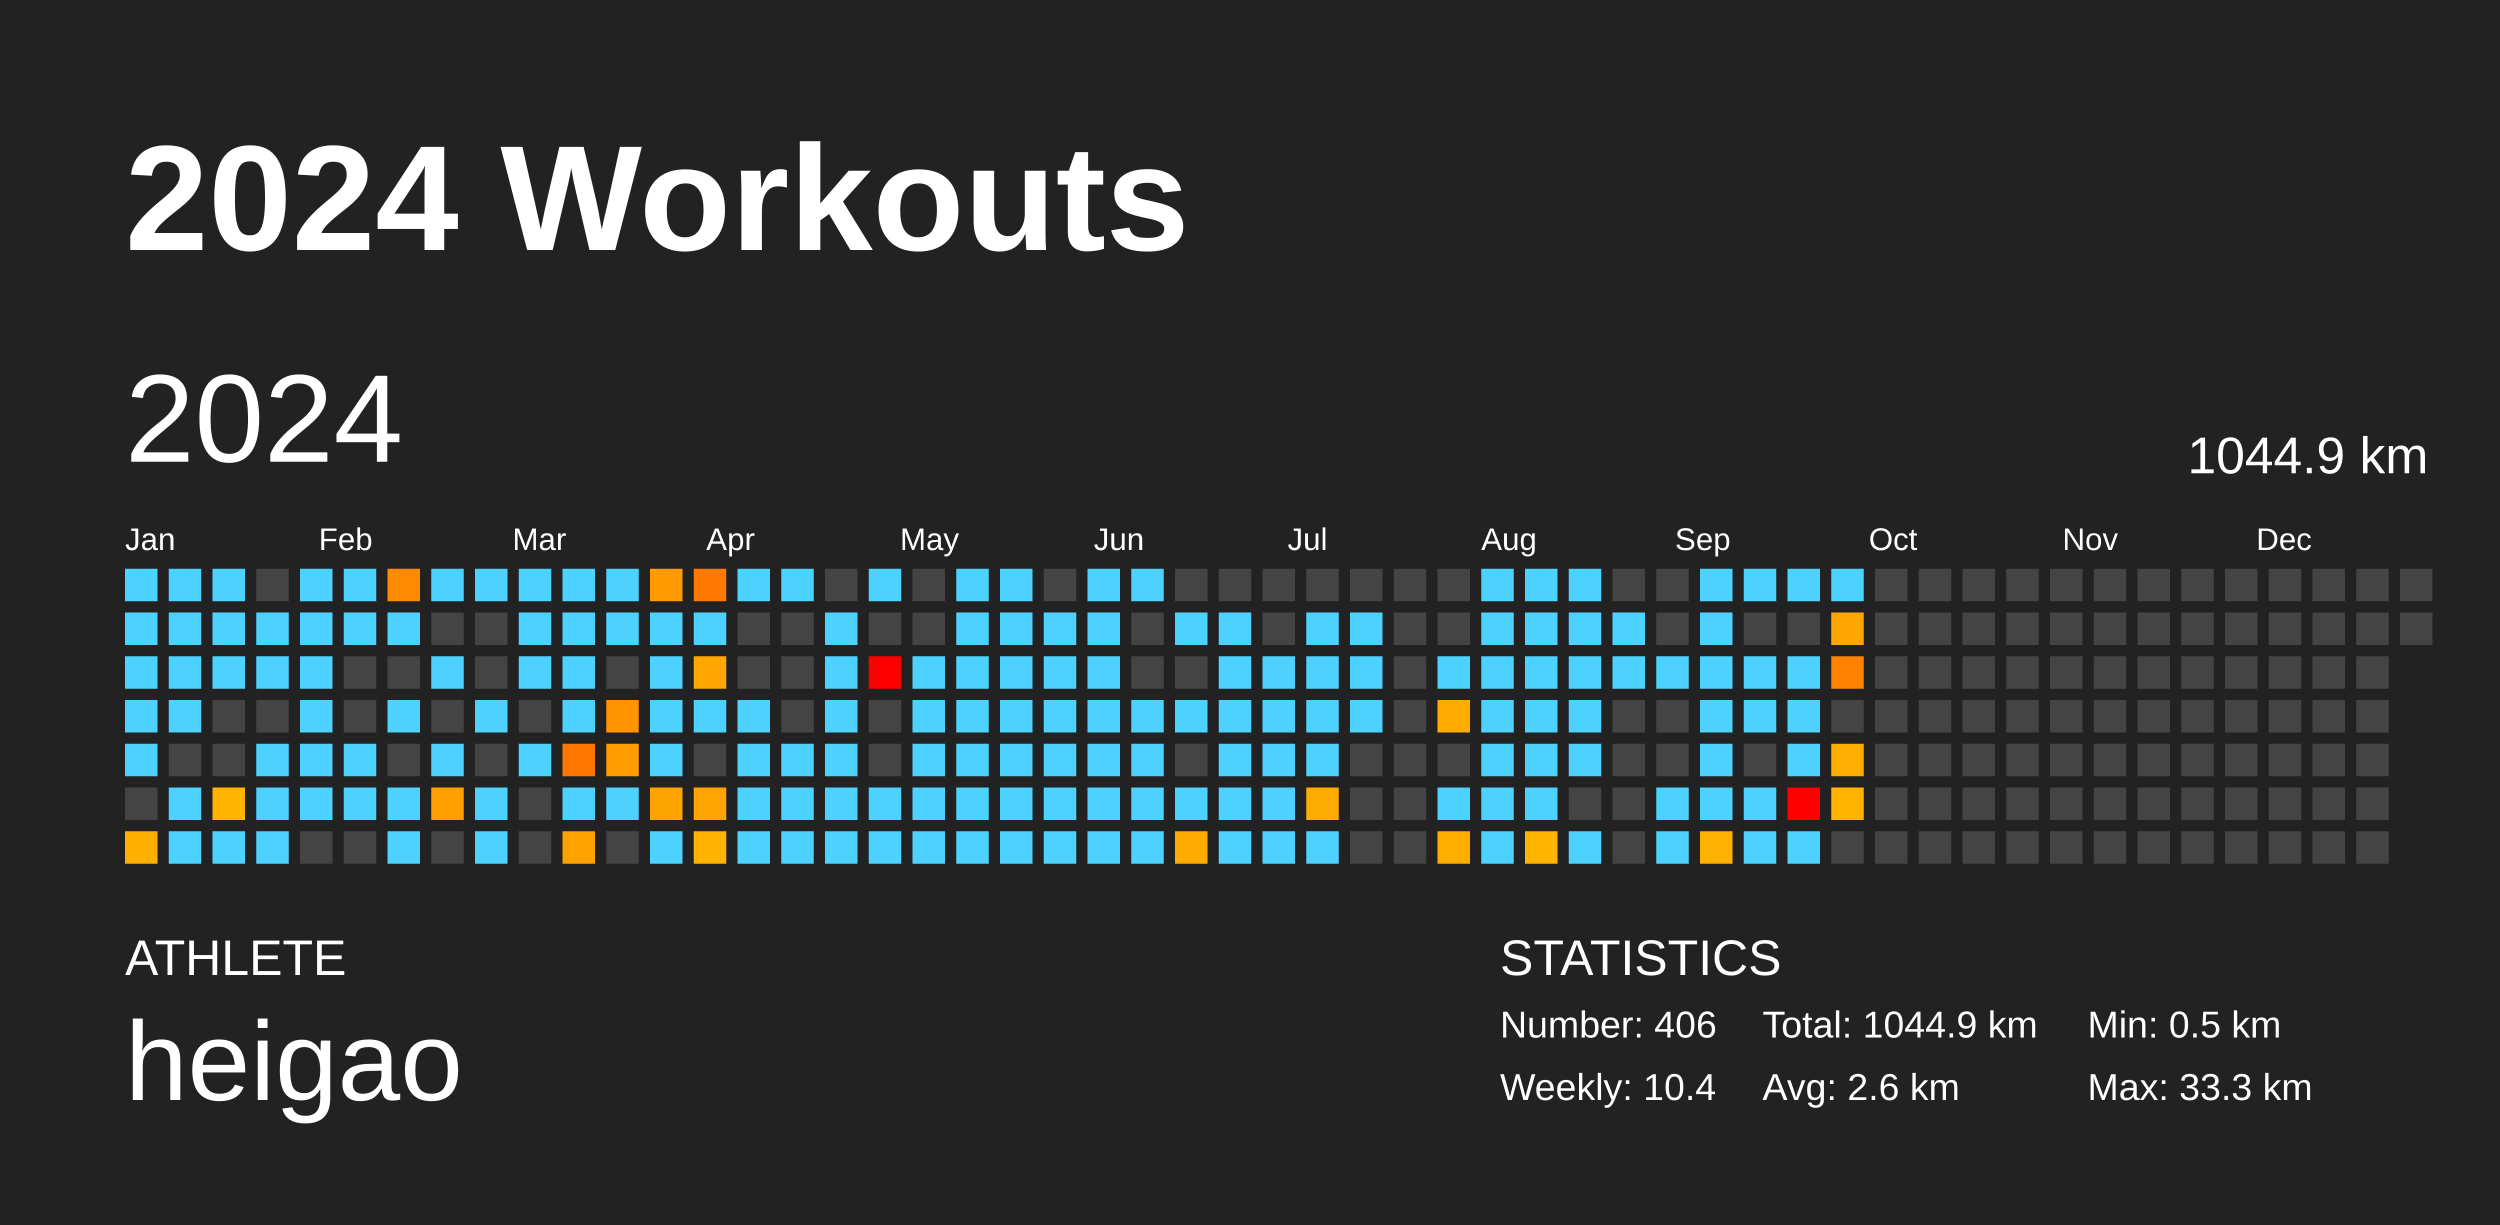
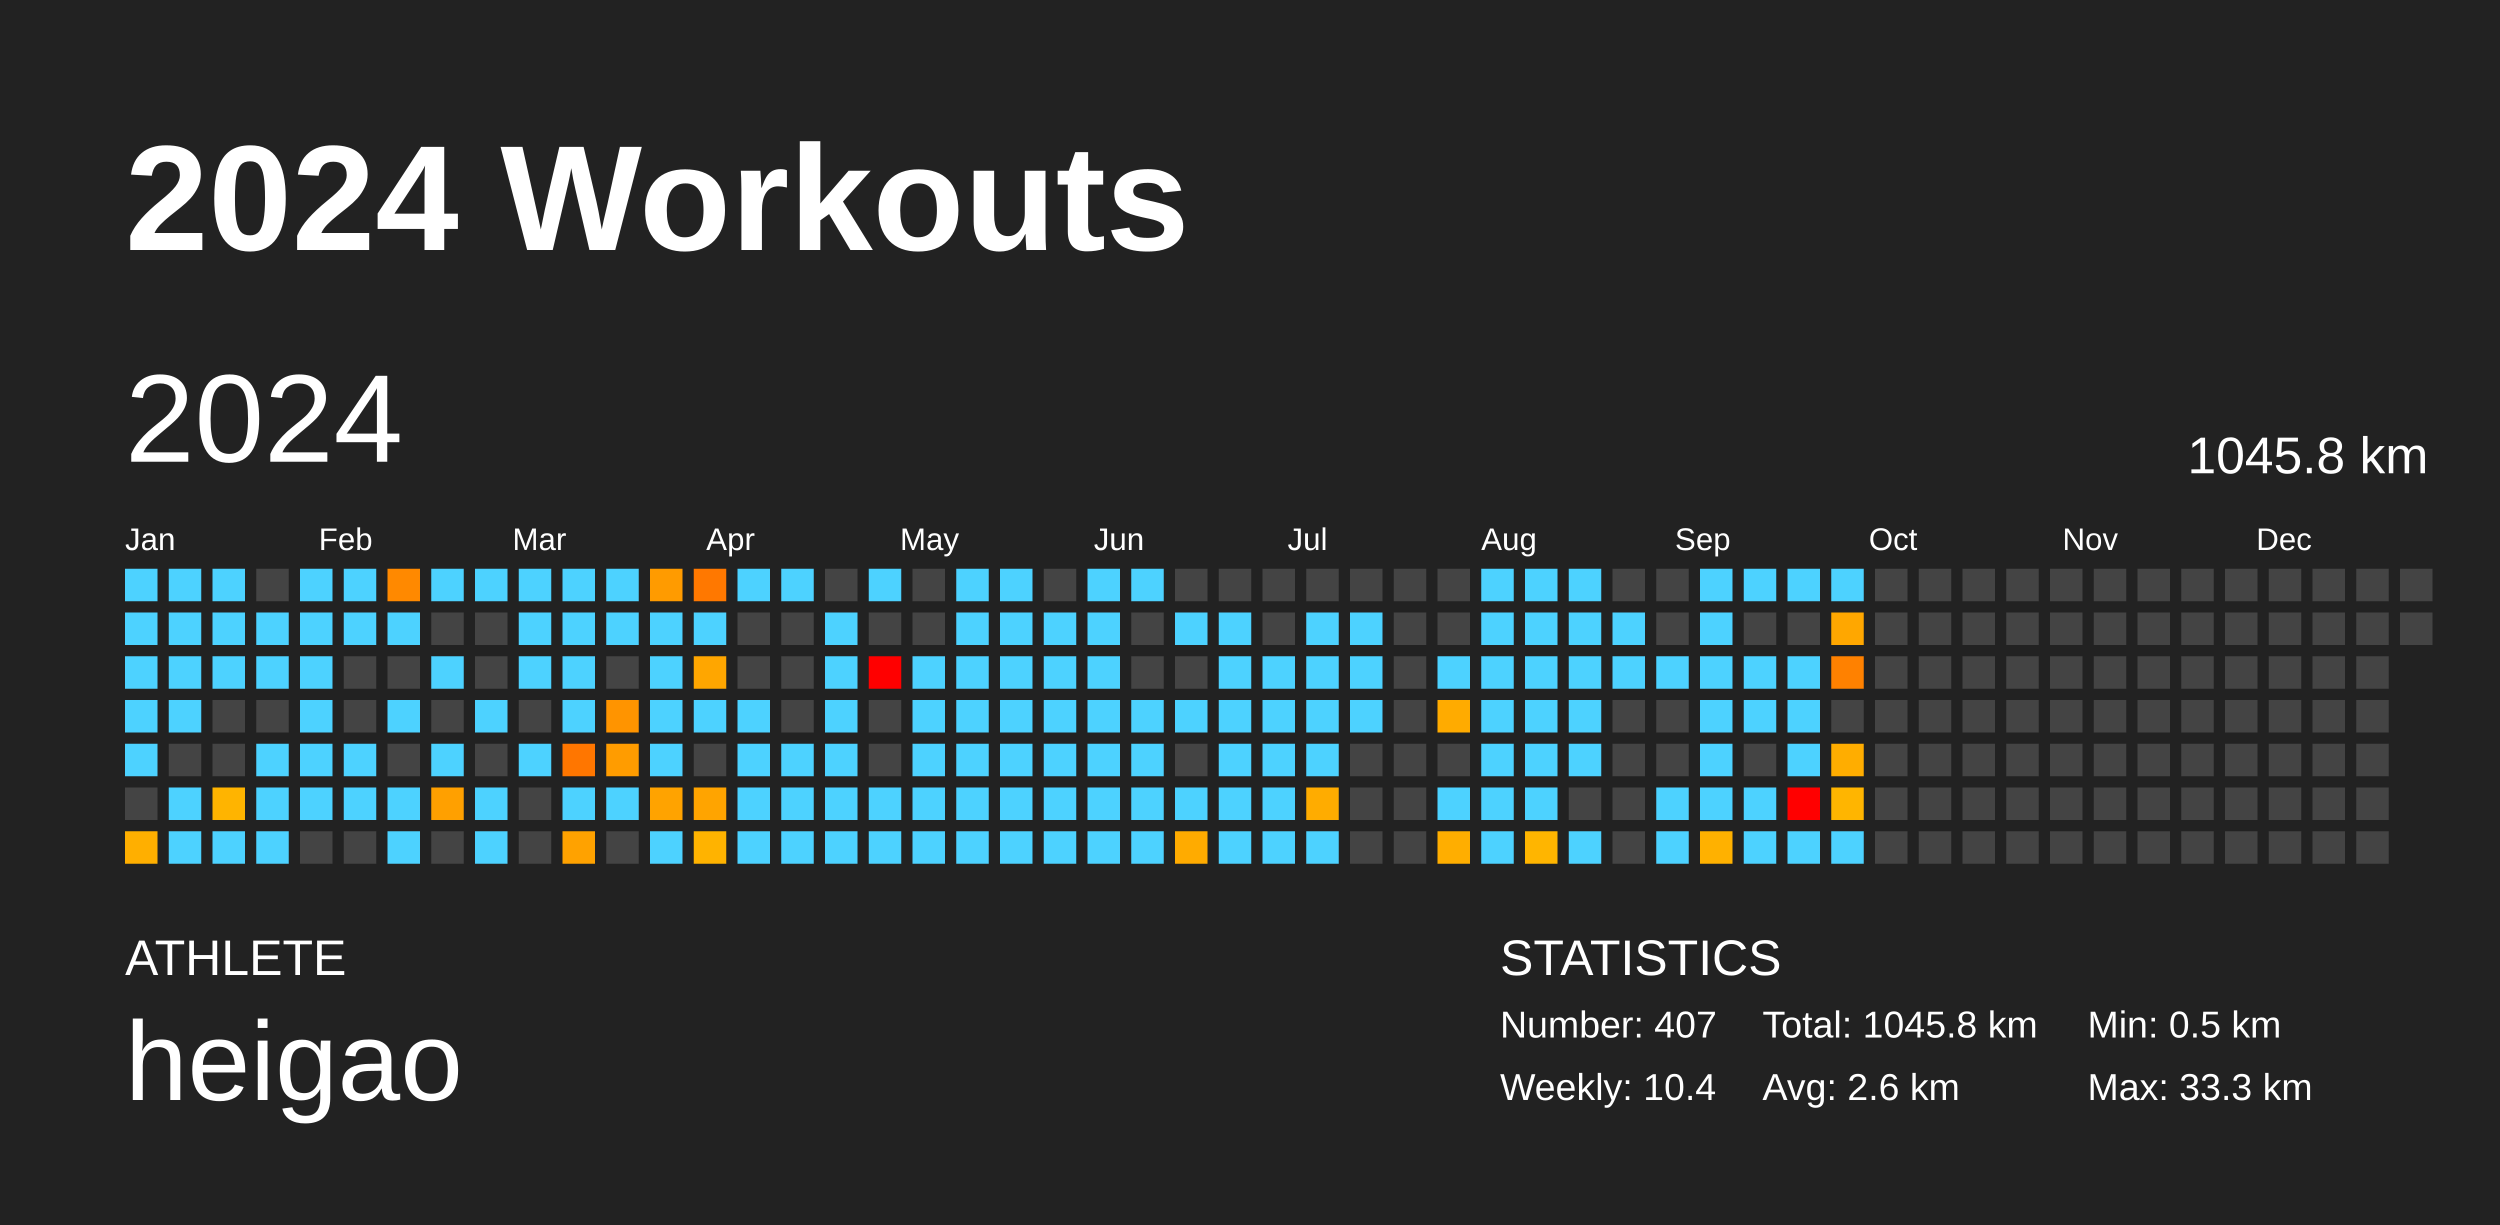
<svg xmlns="http://www.w3.org/2000/svg" baseProfile="full" height="98mm" version="1.1" viewBox="0,0,200,98" width="200mm">
  <defs />
  <rect fill="#222222" height="98" width="200" x="0" y="0" />
  <text fill="#FFFFFF" style="font-size:12px; font-family:Arial; font-weight:bold;" x="10" y="20">2024 Workouts</text>
  <text fill="#FFFFFF" style="font-size:4px; font-family:Arial" x="10" y="78">ATHLETE</text>
  <text fill="#FFFFFF" style="font-size:9px; font-family:Arial" x="10" y="88">heigao</text>
  <text fill="#FFFFFF" style="font-size:4px; font-family:Arial" x="120" y="78">STATISTICS</text>
-   <text fill="#FFFFFF" style="font-size:3px; font-family:Arial" x="120" y="83">Number: 406</text>
+   <text fill="#FFFFFF" style="font-size:3px; font-family:Arial" x="120" y="83">Number: 407</text>
  <text fill="#FFFFFF" style="font-size:3px; font-family:Arial" x="120" y="88">Weekly: 10.4</text>
-   <text fill="#FFFFFF" style="font-size:3px; font-family:Arial" x="141" y="83">Total: 1044.9 km</text>
+   <text fill="#FFFFFF" style="font-size:3px; font-family:Arial" x="141" y="83">Total: 1045.8 km</text>
  <text fill="#FFFFFF" style="font-size:3px; font-family:Arial" x="141" y="88">Avg: 2.6 km</text>
  <text fill="#FFFFFF" style="font-size:3px; font-family:Arial" x="167" y="83">Min: 0.5 km</text>
  <text fill="#FFFFFF" style="font-size:3px; font-family:Arial" x="167" y="88">Max: 33.3 km</text>
  <text dominant-baseline="hanging" fill="#FFFFFF" style="font-size:10.0px; font-family:Arial;" x="10" y="30">2024</text>
-   <text dominant-baseline="hanging" fill="#FFFFFF" style="font-size:4.125px; font-family:Arial;" x="175" y="35">1044.9 km</text>
+   <text dominant-baseline="hanging" fill="#FFFFFF" style="font-size:4.125px; font-family:Arial;" x="175" y="35">1045.8 km</text>
  <text fill="#FFFFFF" style="font-size:2.5px; font-family:Arial" x="10.0" y="44">Jan</text>
  <text fill="#FFFFFF" style="font-size:2.5px; font-family:Arial" x="25.5" y="44">Feb</text>
  <text fill="#FFFFFF" style="font-size:2.5px; font-family:Arial" x="41.0" y="44">Mar</text>
  <text fill="#FFFFFF" style="font-size:2.5px; font-family:Arial" x="56.5" y="44">Apr</text>
  <text fill="#FFFFFF" style="font-size:2.5px; font-family:Arial" x="72.0" y="44">May</text>
  <text fill="#FFFFFF" style="font-size:2.5px; font-family:Arial" x="87.5" y="44">Jun</text>
  <text fill="#FFFFFF" style="font-size:2.5px; font-family:Arial" x="103.0" y="44">Jul</text>
  <text fill="#FFFFFF" style="font-size:2.5px; font-family:Arial" x="118.5" y="44">Aug</text>
  <text fill="#FFFFFF" style="font-size:2.5px; font-family:Arial" x="134.0" y="44">Sep</text>
  <text fill="#FFFFFF" style="font-size:2.5px; font-family:Arial" x="149.5" y="44">Oct</text>
  <text fill="#FFFFFF" style="font-size:2.5px; font-family:Arial" x="165.0" y="44">Nov</text>
  <text fill="#FFFFFF" style="font-size:2.5px; font-family:Arial" x="180.5" y="44">Dec</text>
  <rect fill="#4dd2ff" height="2.6" width="2.6" x="10.0" y="45.5" />
  <rect fill="#4dd2ff" height="2.6" width="2.6" x="10.0" y="49.0" />
  <rect fill="#4dd2ff" height="2.6" width="2.6" x="10.0" y="52.5" />
  <rect fill="#4dd2ff" height="2.6" width="2.6" x="10.0" y="56.0" />
  <rect fill="#4dd2ff" height="2.6" width="2.6" x="10.0" y="59.5" />
  <rect fill="#444444" height="2.6" width="2.6" x="10.0" y="63.0" />
  <rect fill="#ffaf00" height="2.6" width="2.6" x="10.0" y="66.5" />
  <rect fill="#4dd2ff" height="2.6" width="2.6" x="13.5" y="45.5" />
  <rect fill="#4dd2ff" height="2.6" width="2.6" x="13.5" y="49.0" />
  <rect fill="#4dd2ff" height="2.6" width="2.6" x="13.5" y="52.5" />
  <rect fill="#4dd2ff" height="2.6" width="2.6" x="13.5" y="56.0" />
  <rect fill="#444444" height="2.6" width="2.6" x="13.5" y="59.5" />
  <rect fill="#4dd2ff" height="2.6" width="2.6" x="13.5" y="63.0" />
  <rect fill="#4dd2ff" height="2.6" width="2.6" x="13.5" y="66.5" />
  <rect fill="#4dd2ff" height="2.6" width="2.6" x="17.0" y="45.5" />
  <rect fill="#4dd2ff" height="2.6" width="2.6" x="17.0" y="49.0" />
  <rect fill="#4dd2ff" height="2.6" width="2.6" x="17.0" y="52.5" />
  <rect fill="#444444" height="2.6" width="2.6" x="17.0" y="56.0" />
  <rect fill="#444444" height="2.6" width="2.6" x="17.0" y="59.5" />
  <rect fill="#ffb400" height="2.6" width="2.6" x="17.0" y="63.0" />
  <rect fill="#4dd2ff" height="2.6" width="2.6" x="17.0" y="66.5" />
  <rect fill="#444444" height="2.6" width="2.6" x="20.5" y="45.5" />
  <rect fill="#4dd2ff" height="2.6" width="2.6" x="20.5" y="49.0" />
  <rect fill="#4dd2ff" height="2.6" width="2.6" x="20.5" y="52.5" />
  <rect fill="#444444" height="2.6" width="2.6" x="20.5" y="56.0" />
  <rect fill="#4dd2ff" height="2.6" width="2.6" x="20.5" y="59.5" />
  <rect fill="#4dd2ff" height="2.6" width="2.6" x="20.5" y="63.0" />
  <rect fill="#4dd2ff" height="2.6" width="2.6" x="20.5" y="66.5" />
  <rect fill="#4dd2ff" height="2.6" width="2.6" x="24.0" y="45.5" />
  <rect fill="#4dd2ff" height="2.6" width="2.6" x="24.0" y="49.0" />
  <rect fill="#4dd2ff" height="2.6" width="2.6" x="24.0" y="52.5" />
  <rect fill="#4dd2ff" height="2.6" width="2.6" x="24.0" y="56.0" />
  <rect fill="#4dd2ff" height="2.6" width="2.6" x="24.0" y="59.5" />
  <rect fill="#4dd2ff" height="2.6" width="2.6" x="24.0" y="63.0" />
  <rect fill="#444444" height="2.6" width="2.6" x="24.0" y="66.5" />
  <rect fill="#4dd2ff" height="2.6" width="2.6" x="27.5" y="45.5" />
  <rect fill="#4dd2ff" height="2.6" width="2.6" x="27.5" y="49.0" />
  <rect fill="#444444" height="2.6" width="2.6" x="27.5" y="52.5" />
  <rect fill="#444444" height="2.6" width="2.6" x="27.5" y="56.0" />
  <rect fill="#4dd2ff" height="2.6" width="2.6" x="27.5" y="59.5" />
  <rect fill="#4dd2ff" height="2.6" width="2.6" x="27.5" y="63.0" />
  <rect fill="#444444" height="2.6" width="2.6" x="27.5" y="66.5" />
  <rect fill="#ff8900" height="2.6" width="2.6" x="31.0" y="45.5" />
  <rect fill="#4dd2ff" height="2.6" width="2.6" x="31.0" y="49.0" />
  <rect fill="#444444" height="2.6" width="2.6" x="31.0" y="52.5" />
  <rect fill="#4dd2ff" height="2.6" width="2.6" x="31.0" y="56.0" />
  <rect fill="#444444" height="2.6" width="2.6" x="31.0" y="59.5" />
  <rect fill="#4dd2ff" height="2.6" width="2.6" x="31.0" y="63.0" />
  <rect fill="#4dd2ff" height="2.6" width="2.6" x="31.0" y="66.5" />
  <rect fill="#4dd2ff" height="2.6" width="2.6" x="34.5" y="45.5" />
  <rect fill="#444444" height="2.6" width="2.6" x="34.5" y="49.0" />
  <rect fill="#4dd2ff" height="2.6" width="2.6" x="34.5" y="52.5" />
  <rect fill="#444444" height="2.6" width="2.6" x="34.5" y="56.0" />
  <rect fill="#4dd2ff" height="2.6" width="2.6" x="34.5" y="59.5" />
  <rect fill="#ffa000" height="2.6" width="2.6" x="34.5" y="63.0" />
  <rect fill="#444444" height="2.6" width="2.6" x="34.5" y="66.5" />
  <rect fill="#4dd2ff" height="2.6" width="2.6" x="38.0" y="45.5" />
  <rect fill="#444444" height="2.6" width="2.6" x="38.0" y="49.0" />
  <rect fill="#444444" height="2.6" width="2.6" x="38.0" y="52.5" />
  <rect fill="#4dd2ff" height="2.6" width="2.6" x="38.0" y="56.0" />
  <rect fill="#444444" height="2.6" width="2.6" x="38.0" y="59.5" />
  <rect fill="#4dd2ff" height="2.6" width="2.6" x="38.0" y="63.0" />
  <rect fill="#4dd2ff" height="2.6" width="2.6" x="38.0" y="66.5" />
  <rect fill="#4dd2ff" height="2.6" width="2.6" x="41.5" y="45.5" />
  <rect fill="#4dd2ff" height="2.6" width="2.6" x="41.5" y="49.0" />
  <rect fill="#4dd2ff" height="2.6" width="2.6" x="41.5" y="52.5" />
  <rect fill="#444444" height="2.6" width="2.6" x="41.5" y="56.0" />
  <rect fill="#4dd2ff" height="2.6" width="2.6" x="41.5" y="59.5" />
  <rect fill="#444444" height="2.6" width="2.6" x="41.5" y="63.0" />
  <rect fill="#444444" height="2.6" width="2.6" x="41.5" y="66.5" />
  <rect fill="#4dd2ff" height="2.6" width="2.6" x="45.0" y="45.5" />
  <rect fill="#4dd2ff" height="2.6" width="2.6" x="45.0" y="49.0" />
  <rect fill="#4dd2ff" height="2.6" width="2.6" x="45.0" y="52.5" />
  <rect fill="#4dd2ff" height="2.6" width="2.6" x="45.0" y="56.0" />
  <rect fill="#ff7600" height="2.6" width="2.6" x="45.0" y="59.5" />
  <rect fill="#4dd2ff" height="2.6" width="2.6" x="45.0" y="63.0" />
  <rect fill="#ffa200" height="2.6" width="2.6" x="45.0" y="66.5" />
  <rect fill="#4dd2ff" height="2.6" width="2.6" x="48.5" y="45.5" />
  <rect fill="#4dd2ff" height="2.6" width="2.6" x="48.5" y="49.0" />
  <rect fill="#444444" height="2.6" width="2.6" x="48.5" y="52.5" />
  <rect fill="#ff9400" height="2.6" width="2.6" x="48.5" y="56.0" />
  <rect fill="#ff9c00" height="2.6" width="2.6" x="48.5" y="59.5" />
  <rect fill="#4dd2ff" height="2.6" width="2.6" x="48.5" y="63.0" />
  <rect fill="#444444" height="2.6" width="2.6" x="48.5" y="66.5" />
  <rect fill="#ff9b00" height="2.6" width="2.6" x="52.0" y="45.5" />
  <rect fill="#4dd2ff" height="2.6" width="2.6" x="52.0" y="49.0" />
  <rect fill="#4dd2ff" height="2.6" width="2.6" x="52.0" y="52.5" />
  <rect fill="#4dd2ff" height="2.6" width="2.6" x="52.0" y="56.0" />
  <rect fill="#4dd2ff" height="2.6" width="2.6" x="52.0" y="59.5" />
  <rect fill="#ffa300" height="2.6" width="2.6" x="52.0" y="63.0" />
  <rect fill="#4dd2ff" height="2.6" width="2.6" x="52.0" y="66.5" />
  <rect fill="#ff7800" height="2.6" width="2.6" x="55.5" y="45.5" />
  <rect fill="#4dd2ff" height="2.6" width="2.6" x="55.5" y="49.0" />
  <rect fill="#ffa600" height="2.6" width="2.6" x="55.5" y="52.5" />
  <rect fill="#4dd2ff" height="2.6" width="2.6" x="55.5" y="56.0" />
  <rect fill="#444444" height="2.6" width="2.6" x="55.5" y="59.5" />
  <rect fill="#ffa400" height="2.6" width="2.6" x="55.5" y="63.0" />
  <rect fill="#ffb300" height="2.6" width="2.6" x="55.5" y="66.5" />
  <rect fill="#4dd2ff" height="2.6" width="2.6" x="59.0" y="45.5" />
  <rect fill="#444444" height="2.6" width="2.6" x="59.0" y="49.0" />
  <rect fill="#444444" height="2.6" width="2.6" x="59.0" y="52.5" />
  <rect fill="#4dd2ff" height="2.6" width="2.6" x="59.0" y="56.0" />
  <rect fill="#4dd2ff" height="2.6" width="2.6" x="59.0" y="59.5" />
  <rect fill="#4dd2ff" height="2.6" width="2.6" x="59.0" y="63.0" />
  <rect fill="#4dd2ff" height="2.6" width="2.6" x="59.0" y="66.5" />
  <rect fill="#4dd2ff" height="2.6" width="2.6" x="62.5" y="45.5" />
  <rect fill="#444444" height="2.6" width="2.6" x="62.5" y="49.0" />
  <rect fill="#444444" height="2.6" width="2.6" x="62.5" y="52.5" />
  <rect fill="#444444" height="2.6" width="2.6" x="62.5" y="56.0" />
  <rect fill="#4dd2ff" height="2.6" width="2.6" x="62.5" y="59.5" />
  <rect fill="#4dd2ff" height="2.6" width="2.6" x="62.5" y="63.0" />
  <rect fill="#4dd2ff" height="2.6" width="2.6" x="62.5" y="66.5" />
  <rect fill="#444444" height="2.6" width="2.6" x="66.0" y="45.5" />
  <rect fill="#4dd2ff" height="2.6" width="2.6" x="66.0" y="49.0" />
  <rect fill="#4dd2ff" height="2.6" width="2.6" x="66.0" y="52.5" />
  <rect fill="#4dd2ff" height="2.6" width="2.6" x="66.0" y="56.0" />
  <rect fill="#4dd2ff" height="2.6" width="2.6" x="66.0" y="59.5" />
  <rect fill="#4dd2ff" height="2.6" width="2.6" x="66.0" y="63.0" />
  <rect fill="#4dd2ff" height="2.6" width="2.6" x="66.0" y="66.5" />
  <rect fill="#4dd2ff" height="2.6" width="2.6" x="69.5" y="45.5" />
  <rect fill="#444444" height="2.6" width="2.6" x="69.5" y="49.0" />
  <rect fill="red" height="2.6" width="2.6" x="69.5" y="52.5" />
  <rect fill="#444444" height="2.6" width="2.6" x="69.5" y="56.0" />
  <rect fill="#444444" height="2.6" width="2.6" x="69.5" y="59.5" />
  <rect fill="#4dd2ff" height="2.6" width="2.6" x="69.5" y="63.0" />
  <rect fill="#4dd2ff" height="2.6" width="2.6" x="69.5" y="66.5" />
  <rect fill="#444444" height="2.6" width="2.6" x="73.0" y="45.5" />
  <rect fill="#444444" height="2.6" width="2.6" x="73.0" y="49.0" />
  <rect fill="#4dd2ff" height="2.6" width="2.6" x="73.0" y="52.5" />
  <rect fill="#4dd2ff" height="2.6" width="2.6" x="73.0" y="56.0" />
  <rect fill="#4dd2ff" height="2.6" width="2.6" x="73.0" y="59.5" />
  <rect fill="#4dd2ff" height="2.6" width="2.6" x="73.0" y="63.0" />
  <rect fill="#4dd2ff" height="2.6" width="2.6" x="73.0" y="66.5" />
  <rect fill="#4dd2ff" height="2.6" width="2.6" x="76.5" y="45.5" />
  <rect fill="#4dd2ff" height="2.6" width="2.6" x="76.5" y="49.0" />
  <rect fill="#4dd2ff" height="2.6" width="2.6" x="76.5" y="52.5" />
  <rect fill="#4dd2ff" height="2.6" width="2.6" x="76.5" y="56.0" />
  <rect fill="#4dd2ff" height="2.6" width="2.6" x="76.5" y="59.5" />
  <rect fill="#4dd2ff" height="2.6" width="2.6" x="76.5" y="63.0" />
  <rect fill="#4dd2ff" height="2.6" width="2.6" x="76.5" y="66.5" />
  <rect fill="#4dd2ff" height="2.6" width="2.6" x="80.0" y="45.5" />
  <rect fill="#4dd2ff" height="2.6" width="2.6" x="80.0" y="49.0" />
  <rect fill="#4dd2ff" height="2.6" width="2.6" x="80.0" y="52.5" />
  <rect fill="#4dd2ff" height="2.6" width="2.6" x="80.0" y="56.0" />
  <rect fill="#4dd2ff" height="2.6" width="2.6" x="80.0" y="59.5" />
  <rect fill="#4dd2ff" height="2.6" width="2.6" x="80.0" y="63.0" />
  <rect fill="#4dd2ff" height="2.6" width="2.6" x="80.0" y="66.5" />
  <rect fill="#444444" height="2.6" width="2.6" x="83.5" y="45.5" />
  <rect fill="#4dd2ff" height="2.6" width="2.6" x="83.5" y="49.0" />
  <rect fill="#4dd2ff" height="2.6" width="2.6" x="83.5" y="52.5" />
  <rect fill="#4dd2ff" height="2.6" width="2.6" x="83.5" y="56.0" />
  <rect fill="#4dd2ff" height="2.6" width="2.6" x="83.5" y="59.5" />
  <rect fill="#4dd2ff" height="2.6" width="2.6" x="83.5" y="63.0" />
  <rect fill="#4dd2ff" height="2.6" width="2.6" x="83.5" y="66.5" />
  <rect fill="#4dd2ff" height="2.6" width="2.6" x="87.0" y="45.5" />
  <rect fill="#4dd2ff" height="2.6" width="2.6" x="87.0" y="49.0" />
  <rect fill="#4dd2ff" height="2.6" width="2.6" x="87.0" y="52.5" />
  <rect fill="#4dd2ff" height="2.6" width="2.6" x="87.0" y="56.0" />
  <rect fill="#4dd2ff" height="2.6" width="2.6" x="87.0" y="59.5" />
  <rect fill="#4dd2ff" height="2.6" width="2.6" x="87.0" y="63.0" />
  <rect fill="#4dd2ff" height="2.6" width="2.6" x="87.0" y="66.5" />
  <rect fill="#4dd2ff" height="2.6" width="2.6" x="90.5" y="45.5" />
  <rect fill="#444444" height="2.6" width="2.6" x="90.5" y="49.0" />
  <rect fill="#444444" height="2.6" width="2.6" x="90.5" y="52.5" />
  <rect fill="#4dd2ff" height="2.6" width="2.6" x="90.5" y="56.0" />
  <rect fill="#4dd2ff" height="2.6" width="2.6" x="90.5" y="59.5" />
  <rect fill="#4dd2ff" height="2.6" width="2.6" x="90.5" y="63.0" />
  <rect fill="#4dd2ff" height="2.6" width="2.6" x="90.5" y="66.5" />
  <rect fill="#444444" height="2.6" width="2.6" x="94.0" y="45.5" />
  <rect fill="#4dd2ff" height="2.6" width="2.6" x="94.0" y="49.0" />
  <rect fill="#444444" height="2.6" width="2.6" x="94.0" y="52.5" />
  <rect fill="#4dd2ff" height="2.6" width="2.6" x="94.0" y="56.0" />
  <rect fill="#444444" height="2.6" width="2.6" x="94.0" y="59.5" />
  <rect fill="#4dd2ff" height="2.6" width="2.6" x="94.0" y="63.0" />
  <rect fill="#ffab00" height="2.6" width="2.6" x="94.0" y="66.5" />
  <rect fill="#444444" height="2.6" width="2.6" x="97.5" y="45.5" />
  <rect fill="#4dd2ff" height="2.6" width="2.6" x="97.5" y="49.0" />
  <rect fill="#4dd2ff" height="2.6" width="2.6" x="97.5" y="52.5" />
  <rect fill="#4dd2ff" height="2.6" width="2.6" x="97.5" y="56.0" />
  <rect fill="#4dd2ff" height="2.6" width="2.6" x="97.5" y="59.5" />
  <rect fill="#4dd2ff" height="2.6" width="2.6" x="97.5" y="63.0" />
  <rect fill="#4dd2ff" height="2.6" width="2.6" x="97.5" y="66.5" />
  <rect fill="#444444" height="2.6" width="2.6" x="101.0" y="45.5" />
  <rect fill="#444444" height="2.6" width="2.6" x="101.0" y="49.0" />
  <rect fill="#4dd2ff" height="2.6" width="2.6" x="101.0" y="52.5" />
  <rect fill="#4dd2ff" height="2.6" width="2.6" x="101.0" y="56.0" />
  <rect fill="#4dd2ff" height="2.6" width="2.6" x="101.0" y="59.5" />
  <rect fill="#4dd2ff" height="2.6" width="2.6" x="101.0" y="63.0" />
  <rect fill="#4dd2ff" height="2.6" width="2.6" x="101.0" y="66.5" />
  <rect fill="#444444" height="2.6" width="2.6" x="104.5" y="45.5" />
  <rect fill="#4dd2ff" height="2.6" width="2.6" x="104.5" y="49.0" />
  <rect fill="#4dd2ff" height="2.6" width="2.6" x="104.5" y="52.5" />
  <rect fill="#4dd2ff" height="2.6" width="2.6" x="104.5" y="56.0" />
  <rect fill="#4dd2ff" height="2.6" width="2.6" x="104.5" y="59.5" />
  <rect fill="#ffac00" height="2.6" width="2.6" x="104.5" y="63.0" />
  <rect fill="#4dd2ff" height="2.6" width="2.6" x="104.5" y="66.5" />
  <rect fill="#444444" height="2.6" width="2.6" x="108.0" y="45.5" />
  <rect fill="#4dd2ff" height="2.6" width="2.6" x="108.0" y="49.0" />
  <rect fill="#4dd2ff" height="2.6" width="2.6" x="108.0" y="52.5" />
  <rect fill="#4dd2ff" height="2.6" width="2.6" x="108.0" y="56.0" />
  <rect fill="#444444" height="2.6" width="2.6" x="108.0" y="59.5" />
  <rect fill="#444444" height="2.6" width="2.6" x="108.0" y="63.0" />
  <rect fill="#444444" height="2.6" width="2.6" x="108.0" y="66.5" />
  <rect fill="#444444" height="2.6" width="2.6" x="111.5" y="45.5" />
  <rect fill="#444444" height="2.6" width="2.6" x="111.5" y="49.0" />
  <rect fill="#444444" height="2.6" width="2.6" x="111.5" y="52.5" />
  <rect fill="#444444" height="2.6" width="2.6" x="111.5" y="56.0" />
  <rect fill="#444444" height="2.6" width="2.6" x="111.5" y="59.5" />
  <rect fill="#444444" height="2.6" width="2.6" x="111.5" y="63.0" />
  <rect fill="#444444" height="2.6" width="2.6" x="111.5" y="66.5" />
  <rect fill="#444444" height="2.6" width="2.6" x="115.0" y="45.5" />
  <rect fill="#444444" height="2.6" width="2.6" x="115.0" y="49.0" />
  <rect fill="#4dd2ff" height="2.6" width="2.6" x="115.0" y="52.5" />
  <rect fill="#ffab00" height="2.6" width="2.6" x="115.0" y="56.0" />
  <rect fill="#444444" height="2.6" width="2.6" x="115.0" y="59.5" />
  <rect fill="#4dd2ff" height="2.6" width="2.6" x="115.0" y="63.0" />
  <rect fill="#ffae00" height="2.6" width="2.6" x="115.0" y="66.5" />
  <rect fill="#4dd2ff" height="2.6" width="2.6" x="118.5" y="45.5" />
  <rect fill="#4dd2ff" height="2.6" width="2.6" x="118.5" y="49.0" />
  <rect fill="#4dd2ff" height="2.6" width="2.6" x="118.5" y="52.5" />
  <rect fill="#4dd2ff" height="2.6" width="2.6" x="118.5" y="56.0" />
  <rect fill="#4dd2ff" height="2.6" width="2.6" x="118.5" y="59.5" />
  <rect fill="#4dd2ff" height="2.6" width="2.6" x="118.5" y="63.0" />
  <rect fill="#4dd2ff" height="2.6" width="2.6" x="118.5" y="66.5" />
  <rect fill="#4dd2ff" height="2.6" width="2.6" x="122.0" y="45.5" />
  <rect fill="#4dd2ff" height="2.6" width="2.6" x="122.0" y="49.0" />
  <rect fill="#4dd2ff" height="2.6" width="2.6" x="122.0" y="52.5" />
  <rect fill="#4dd2ff" height="2.6" width="2.6" x="122.0" y="56.0" />
  <rect fill="#4dd2ff" height="2.6" width="2.6" x="122.0" y="59.5" />
  <rect fill="#4dd2ff" height="2.6" width="2.6" x="122.0" y="63.0" />
  <rect fill="#ffb500" height="2.6" width="2.6" x="122.0" y="66.5" />
  <rect fill="#4dd2ff" height="2.6" width="2.6" x="125.5" y="45.5" />
  <rect fill="#4dd2ff" height="2.6" width="2.6" x="125.5" y="49.0" />
  <rect fill="#4dd2ff" height="2.6" width="2.6" x="125.5" y="52.5" />
  <rect fill="#4dd2ff" height="2.6" width="2.6" x="125.5" y="56.0" />
  <rect fill="#4dd2ff" height="2.6" width="2.6" x="125.5" y="59.5" />
  <rect fill="#444444" height="2.6" width="2.6" x="125.5" y="63.0" />
  <rect fill="#4dd2ff" height="2.6" width="2.6" x="125.5" y="66.5" />
  <rect fill="#444444" height="2.6" width="2.6" x="129.0" y="45.5" />
  <rect fill="#4dd2ff" height="2.6" width="2.6" x="129.0" y="49.0" />
  <rect fill="#4dd2ff" height="2.6" width="2.6" x="129.0" y="52.5" />
  <rect fill="#444444" height="2.6" width="2.6" x="129.0" y="56.0" />
  <rect fill="#444444" height="2.6" width="2.6" x="129.0" y="59.5" />
  <rect fill="#444444" height="2.6" width="2.6" x="129.0" y="63.0" />
  <rect fill="#444444" height="2.6" width="2.6" x="129.0" y="66.5" />
  <rect fill="#444444" height="2.6" width="2.6" x="132.5" y="45.5" />
  <rect fill="#444444" height="2.6" width="2.6" x="132.5" y="49.0" />
  <rect fill="#4dd2ff" height="2.6" width="2.6" x="132.5" y="52.5" />
  <rect fill="#444444" height="2.6" width="2.6" x="132.5" y="56.0" />
  <rect fill="#444444" height="2.6" width="2.6" x="132.5" y="59.5" />
  <rect fill="#4dd2ff" height="2.6" width="2.6" x="132.5" y="63.0" />
  <rect fill="#4dd2ff" height="2.6" width="2.6" x="132.5" y="66.5" />
  <rect fill="#4dd2ff" height="2.6" width="2.6" x="136.0" y="45.5" />
  <rect fill="#4dd2ff" height="2.6" width="2.6" x="136.0" y="49.0" />
  <rect fill="#4dd2ff" height="2.6" width="2.6" x="136.0" y="52.5" />
  <rect fill="#4dd2ff" height="2.6" width="2.6" x="136.0" y="56.0" />
  <rect fill="#4dd2ff" height="2.6" width="2.6" x="136.0" y="59.5" />
  <rect fill="#4dd2ff" height="2.6" width="2.6" x="136.0" y="63.0" />
  <rect fill="#ffb100" height="2.6" width="2.6" x="136.0" y="66.5" />
  <rect fill="#4dd2ff" height="2.6" width="2.6" x="139.5" y="45.5" />
  <rect fill="#444444" height="2.6" width="2.6" x="139.5" y="49.0" />
  <rect fill="#4dd2ff" height="2.6" width="2.6" x="139.5" y="52.5" />
  <rect fill="#4dd2ff" height="2.6" width="2.6" x="139.5" y="56.0" />
  <rect fill="#444444" height="2.6" width="2.6" x="139.5" y="59.5" />
  <rect fill="#4dd2ff" height="2.6" width="2.6" x="139.5" y="63.0" />
  <rect fill="#4dd2ff" height="2.6" width="2.6" x="139.5" y="66.5" />
  <rect fill="#4dd2ff" height="2.6" width="2.6" x="143.0" y="45.5" />
  <rect fill="#444444" height="2.6" width="2.6" x="143.0" y="49.0" />
  <rect fill="#4dd2ff" height="2.6" width="2.6" x="143.0" y="52.5" />
  <rect fill="#4dd2ff" height="2.6" width="2.6" x="143.0" y="56.0" />
  <rect fill="#4dd2ff" height="2.6" width="2.6" x="143.0" y="59.5" />
  <rect fill="red" height="2.6" width="2.6" x="143.0" y="63.0" />
  <rect fill="#4dd2ff" height="2.6" width="2.6" x="143.0" y="66.5" />
  <rect fill="#4dd2ff" height="2.6" width="2.6" x="146.5" y="45.5" />
  <rect fill="#ffa700" height="2.6" width="2.6" x="146.5" y="49.0" />
  <rect fill="#ff8100" height="2.6" width="2.6" x="146.5" y="52.5" />
  <rect fill="#444444" height="2.6" width="2.6" x="146.5" y="56.0" />
  <rect fill="#ffad00" height="2.6" width="2.6" x="146.5" y="59.5" />
  <rect fill="#ffb500" height="2.6" width="2.6" x="146.5" y="63.0" />
-   <rect fill="#444444" height="2.6" width="2.6" x="146.5" y="66.5" />
+   <rect fill="#4dd2ff" height="2.6" width="2.6" x="146.5" y="66.5" />
  <rect fill="#444444" height="2.6" width="2.6" x="150.0" y="45.5" />
  <rect fill="#444444" height="2.6" width="2.6" x="150.0" y="49.0" />
  <rect fill="#444444" height="2.6" width="2.6" x="150.0" y="52.5" />
  <rect fill="#444444" height="2.6" width="2.6" x="150.0" y="56.0" />
  <rect fill="#444444" height="2.6" width="2.6" x="150.0" y="59.5" />
  <rect fill="#444444" height="2.6" width="2.6" x="150.0" y="63.0" />
  <rect fill="#444444" height="2.6" width="2.6" x="150.0" y="66.5" />
  <rect fill="#444444" height="2.6" width="2.6" x="153.5" y="45.5" />
  <rect fill="#444444" height="2.6" width="2.6" x="153.5" y="49.0" />
  <rect fill="#444444" height="2.6" width="2.6" x="153.5" y="52.5" />
  <rect fill="#444444" height="2.6" width="2.6" x="153.5" y="56.0" />
  <rect fill="#444444" height="2.6" width="2.6" x="153.5" y="59.5" />
  <rect fill="#444444" height="2.6" width="2.6" x="153.5" y="63.0" />
  <rect fill="#444444" height="2.6" width="2.6" x="153.5" y="66.5" />
  <rect fill="#444444" height="2.6" width="2.6" x="157.0" y="45.5" />
  <rect fill="#444444" height="2.6" width="2.6" x="157.0" y="49.0" />
  <rect fill="#444444" height="2.6" width="2.6" x="157.0" y="52.5" />
  <rect fill="#444444" height="2.6" width="2.6" x="157.0" y="56.0" />
  <rect fill="#444444" height="2.6" width="2.6" x="157.0" y="59.5" />
  <rect fill="#444444" height="2.6" width="2.6" x="157.0" y="63.0" />
  <rect fill="#444444" height="2.6" width="2.6" x="157.0" y="66.5" />
  <rect fill="#444444" height="2.6" width="2.6" x="160.5" y="45.5" />
  <rect fill="#444444" height="2.6" width="2.6" x="160.5" y="49.0" />
  <rect fill="#444444" height="2.6" width="2.6" x="160.5" y="52.5" />
  <rect fill="#444444" height="2.6" width="2.6" x="160.5" y="56.0" />
  <rect fill="#444444" height="2.6" width="2.6" x="160.5" y="59.5" />
  <rect fill="#444444" height="2.6" width="2.6" x="160.5" y="63.0" />
  <rect fill="#444444" height="2.6" width="2.6" x="160.5" y="66.5" />
  <rect fill="#444444" height="2.6" width="2.6" x="164.0" y="45.5" />
  <rect fill="#444444" height="2.6" width="2.6" x="164.0" y="49.0" />
  <rect fill="#444444" height="2.6" width="2.6" x="164.0" y="52.5" />
  <rect fill="#444444" height="2.6" width="2.6" x="164.0" y="56.0" />
  <rect fill="#444444" height="2.6" width="2.6" x="164.0" y="59.5" />
  <rect fill="#444444" height="2.6" width="2.6" x="164.0" y="63.0" />
  <rect fill="#444444" height="2.6" width="2.6" x="164.0" y="66.5" />
  <rect fill="#444444" height="2.6" width="2.6" x="167.5" y="45.5" />
  <rect fill="#444444" height="2.6" width="2.6" x="167.5" y="49.0" />
  <rect fill="#444444" height="2.6" width="2.6" x="167.5" y="52.5" />
  <rect fill="#444444" height="2.6" width="2.6" x="167.5" y="56.0" />
  <rect fill="#444444" height="2.6" width="2.6" x="167.5" y="59.5" />
  <rect fill="#444444" height="2.6" width="2.6" x="167.5" y="63.0" />
  <rect fill="#444444" height="2.6" width="2.6" x="167.5" y="66.5" />
  <rect fill="#444444" height="2.6" width="2.6" x="171.0" y="45.5" />
  <rect fill="#444444" height="2.6" width="2.6" x="171.0" y="49.0" />
  <rect fill="#444444" height="2.6" width="2.6" x="171.0" y="52.5" />
  <rect fill="#444444" height="2.6" width="2.6" x="171.0" y="56.0" />
  <rect fill="#444444" height="2.6" width="2.6" x="171.0" y="59.5" />
  <rect fill="#444444" height="2.6" width="2.6" x="171.0" y="63.0" />
  <rect fill="#444444" height="2.6" width="2.6" x="171.0" y="66.5" />
  <rect fill="#444444" height="2.6" width="2.6" x="174.5" y="45.5" />
  <rect fill="#444444" height="2.6" width="2.6" x="174.5" y="49.0" />
  <rect fill="#444444" height="2.6" width="2.6" x="174.5" y="52.5" />
  <rect fill="#444444" height="2.6" width="2.6" x="174.5" y="56.0" />
  <rect fill="#444444" height="2.6" width="2.6" x="174.5" y="59.5" />
  <rect fill="#444444" height="2.6" width="2.6" x="174.5" y="63.0" />
  <rect fill="#444444" height="2.6" width="2.6" x="174.5" y="66.5" />
  <rect fill="#444444" height="2.6" width="2.6" x="178.0" y="45.5" />
  <rect fill="#444444" height="2.6" width="2.6" x="178.0" y="49.0" />
  <rect fill="#444444" height="2.6" width="2.6" x="178.0" y="52.5" />
  <rect fill="#444444" height="2.6" width="2.6" x="178.0" y="56.0" />
  <rect fill="#444444" height="2.6" width="2.6" x="178.0" y="59.5" />
  <rect fill="#444444" height="2.6" width="2.6" x="178.0" y="63.0" />
  <rect fill="#444444" height="2.6" width="2.6" x="178.0" y="66.5" />
  <rect fill="#444444" height="2.6" width="2.6" x="181.5" y="45.5" />
  <rect fill="#444444" height="2.6" width="2.6" x="181.5" y="49.0" />
  <rect fill="#444444" height="2.6" width="2.6" x="181.5" y="52.5" />
  <rect fill="#444444" height="2.6" width="2.6" x="181.5" y="56.0" />
  <rect fill="#444444" height="2.6" width="2.6" x="181.5" y="59.5" />
  <rect fill="#444444" height="2.6" width="2.6" x="181.5" y="63.0" />
  <rect fill="#444444" height="2.6" width="2.6" x="181.5" y="66.5" />
  <rect fill="#444444" height="2.6" width="2.6" x="185.0" y="45.5" />
  <rect fill="#444444" height="2.6" width="2.6" x="185.0" y="49.0" />
  <rect fill="#444444" height="2.6" width="2.6" x="185.0" y="52.5" />
  <rect fill="#444444" height="2.6" width="2.6" x="185.0" y="56.0" />
  <rect fill="#444444" height="2.6" width="2.6" x="185.0" y="59.5" />
  <rect fill="#444444" height="2.6" width="2.6" x="185.0" y="63.0" />
  <rect fill="#444444" height="2.6" width="2.6" x="185.0" y="66.5" />
  <rect fill="#444444" height="2.6" width="2.6" x="188.5" y="45.5" />
  <rect fill="#444444" height="2.6" width="2.6" x="188.5" y="49.0" />
  <rect fill="#444444" height="2.6" width="2.6" x="188.5" y="52.5" />
  <rect fill="#444444" height="2.6" width="2.6" x="188.5" y="56.0" />
  <rect fill="#444444" height="2.6" width="2.6" x="188.5" y="59.5" />
  <rect fill="#444444" height="2.6" width="2.6" x="188.5" y="63.0" />
  <rect fill="#444444" height="2.6" width="2.6" x="188.5" y="66.5" />
  <rect fill="#444444" height="2.6" width="2.6" x="192.0" y="45.5" />
  <rect fill="#444444" height="2.6" width="2.6" x="192.0" y="49.0" />
</svg>
